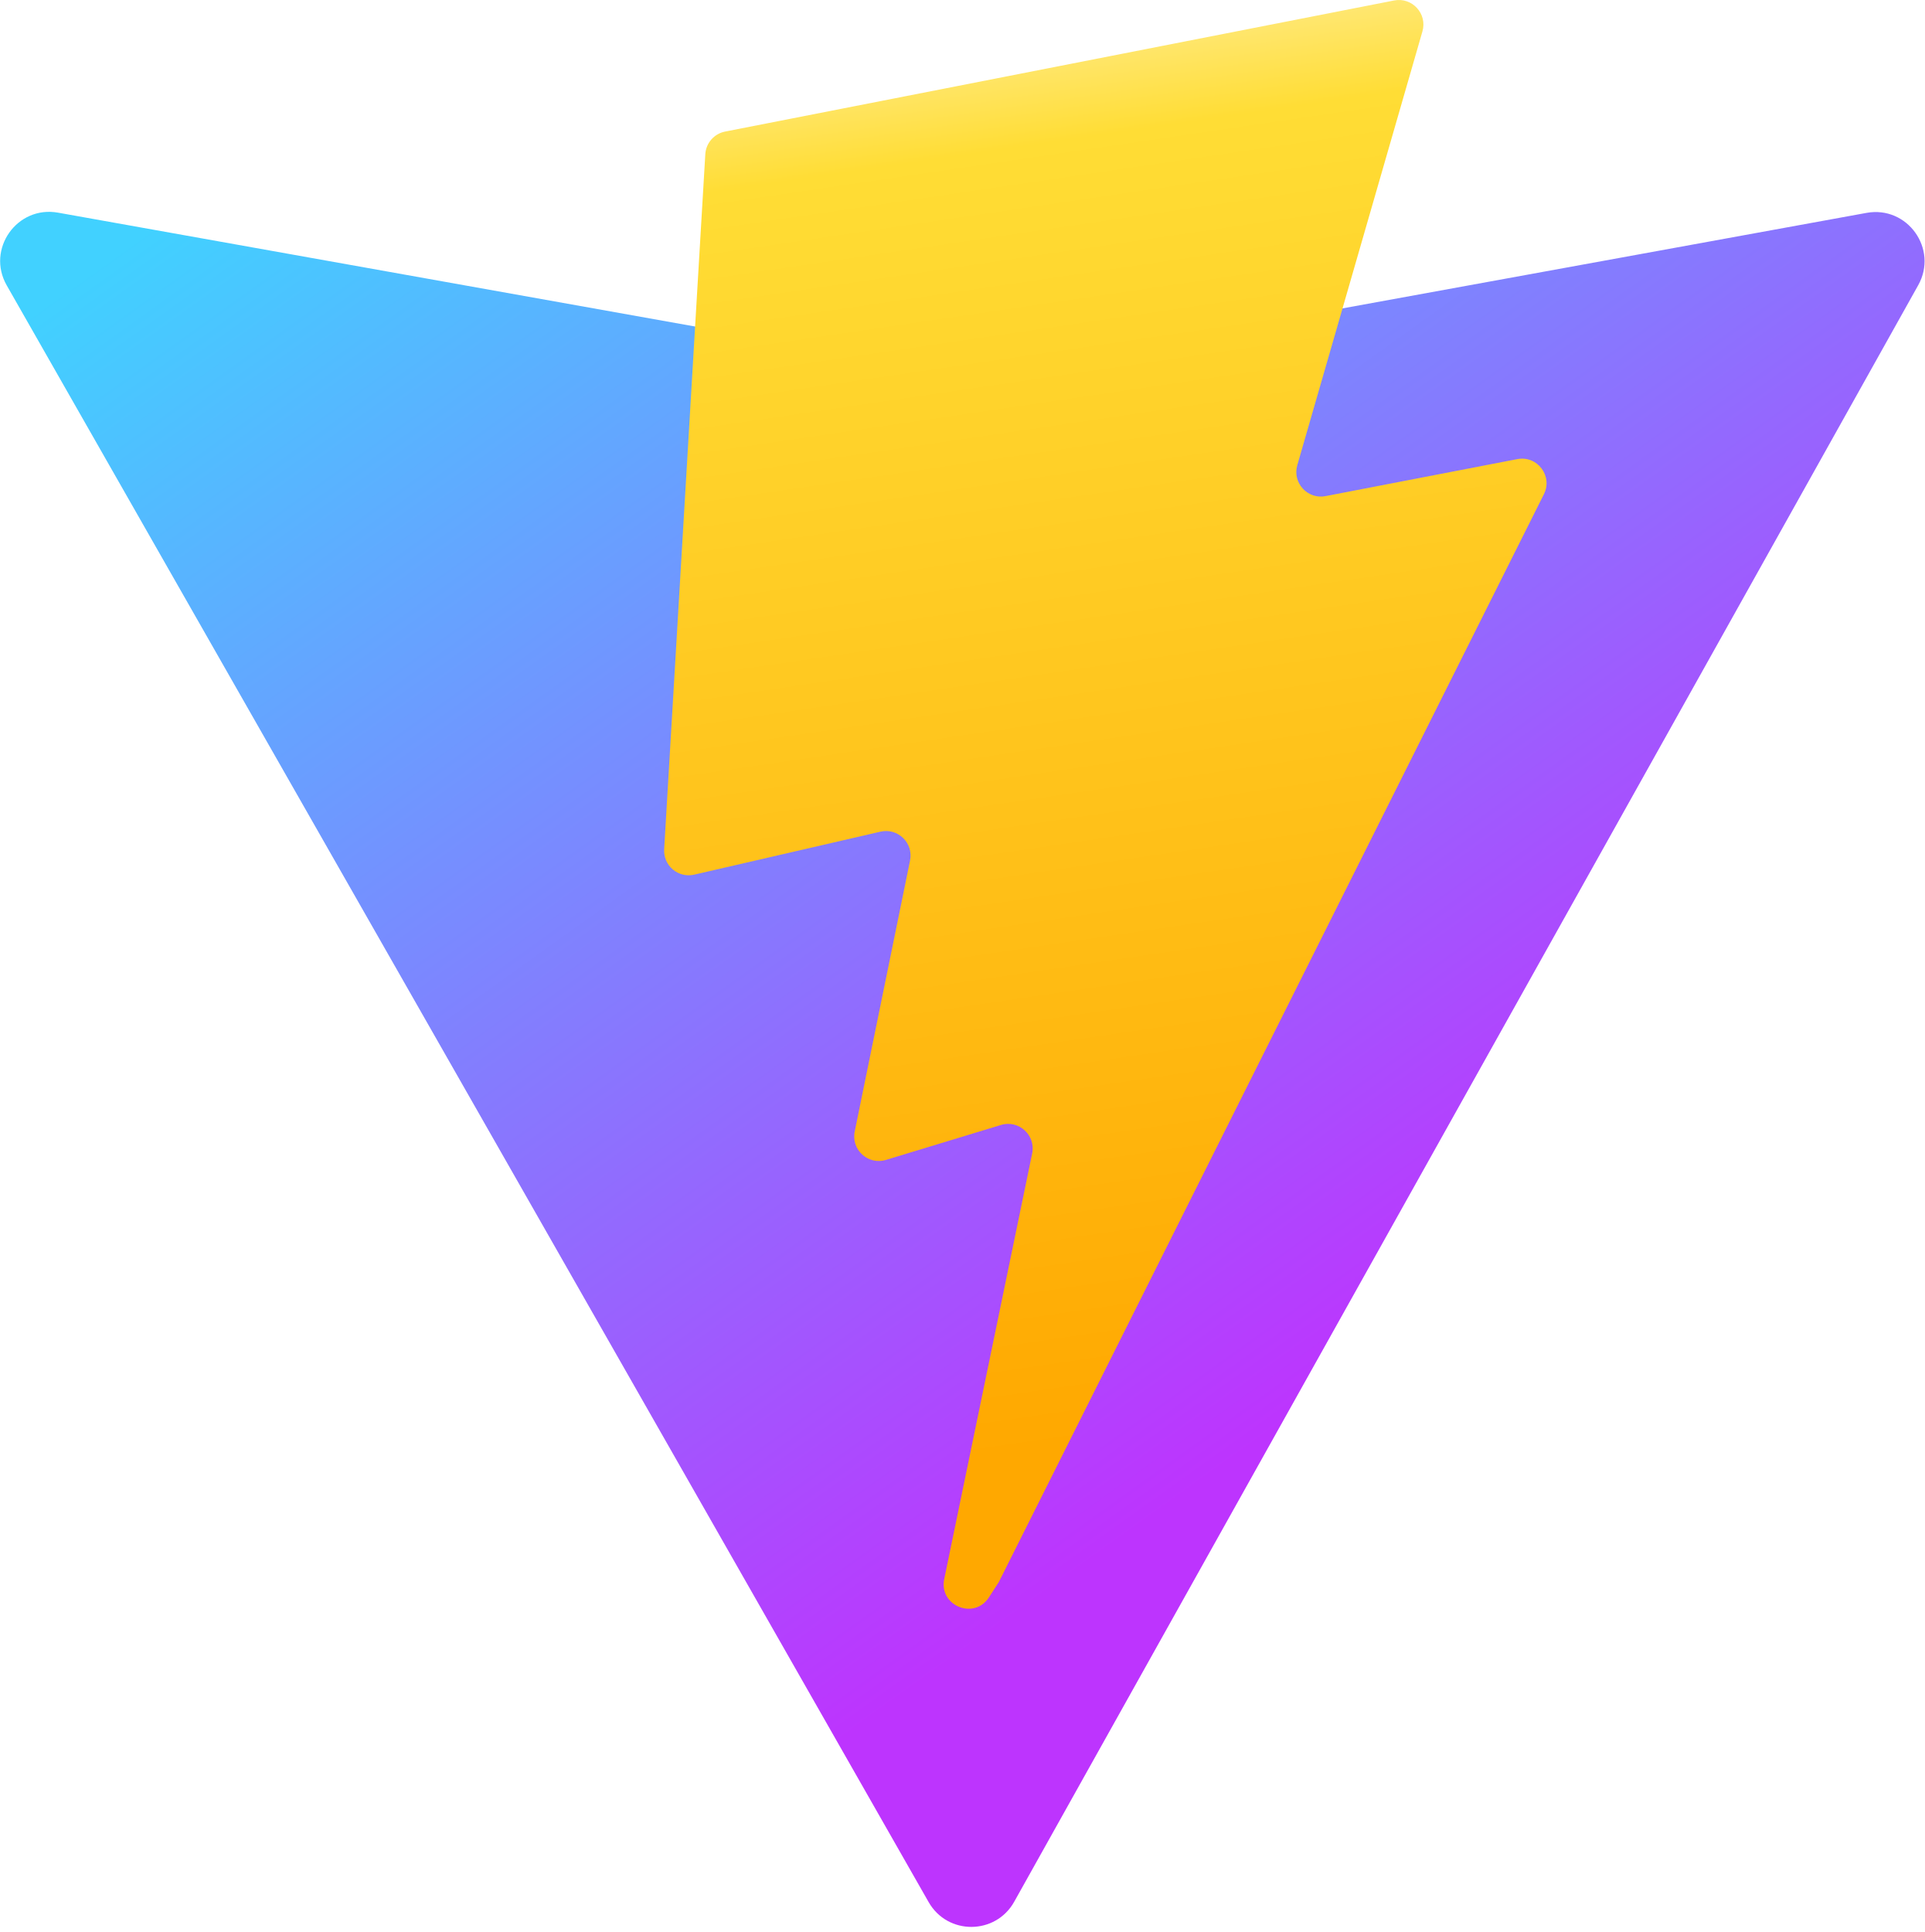
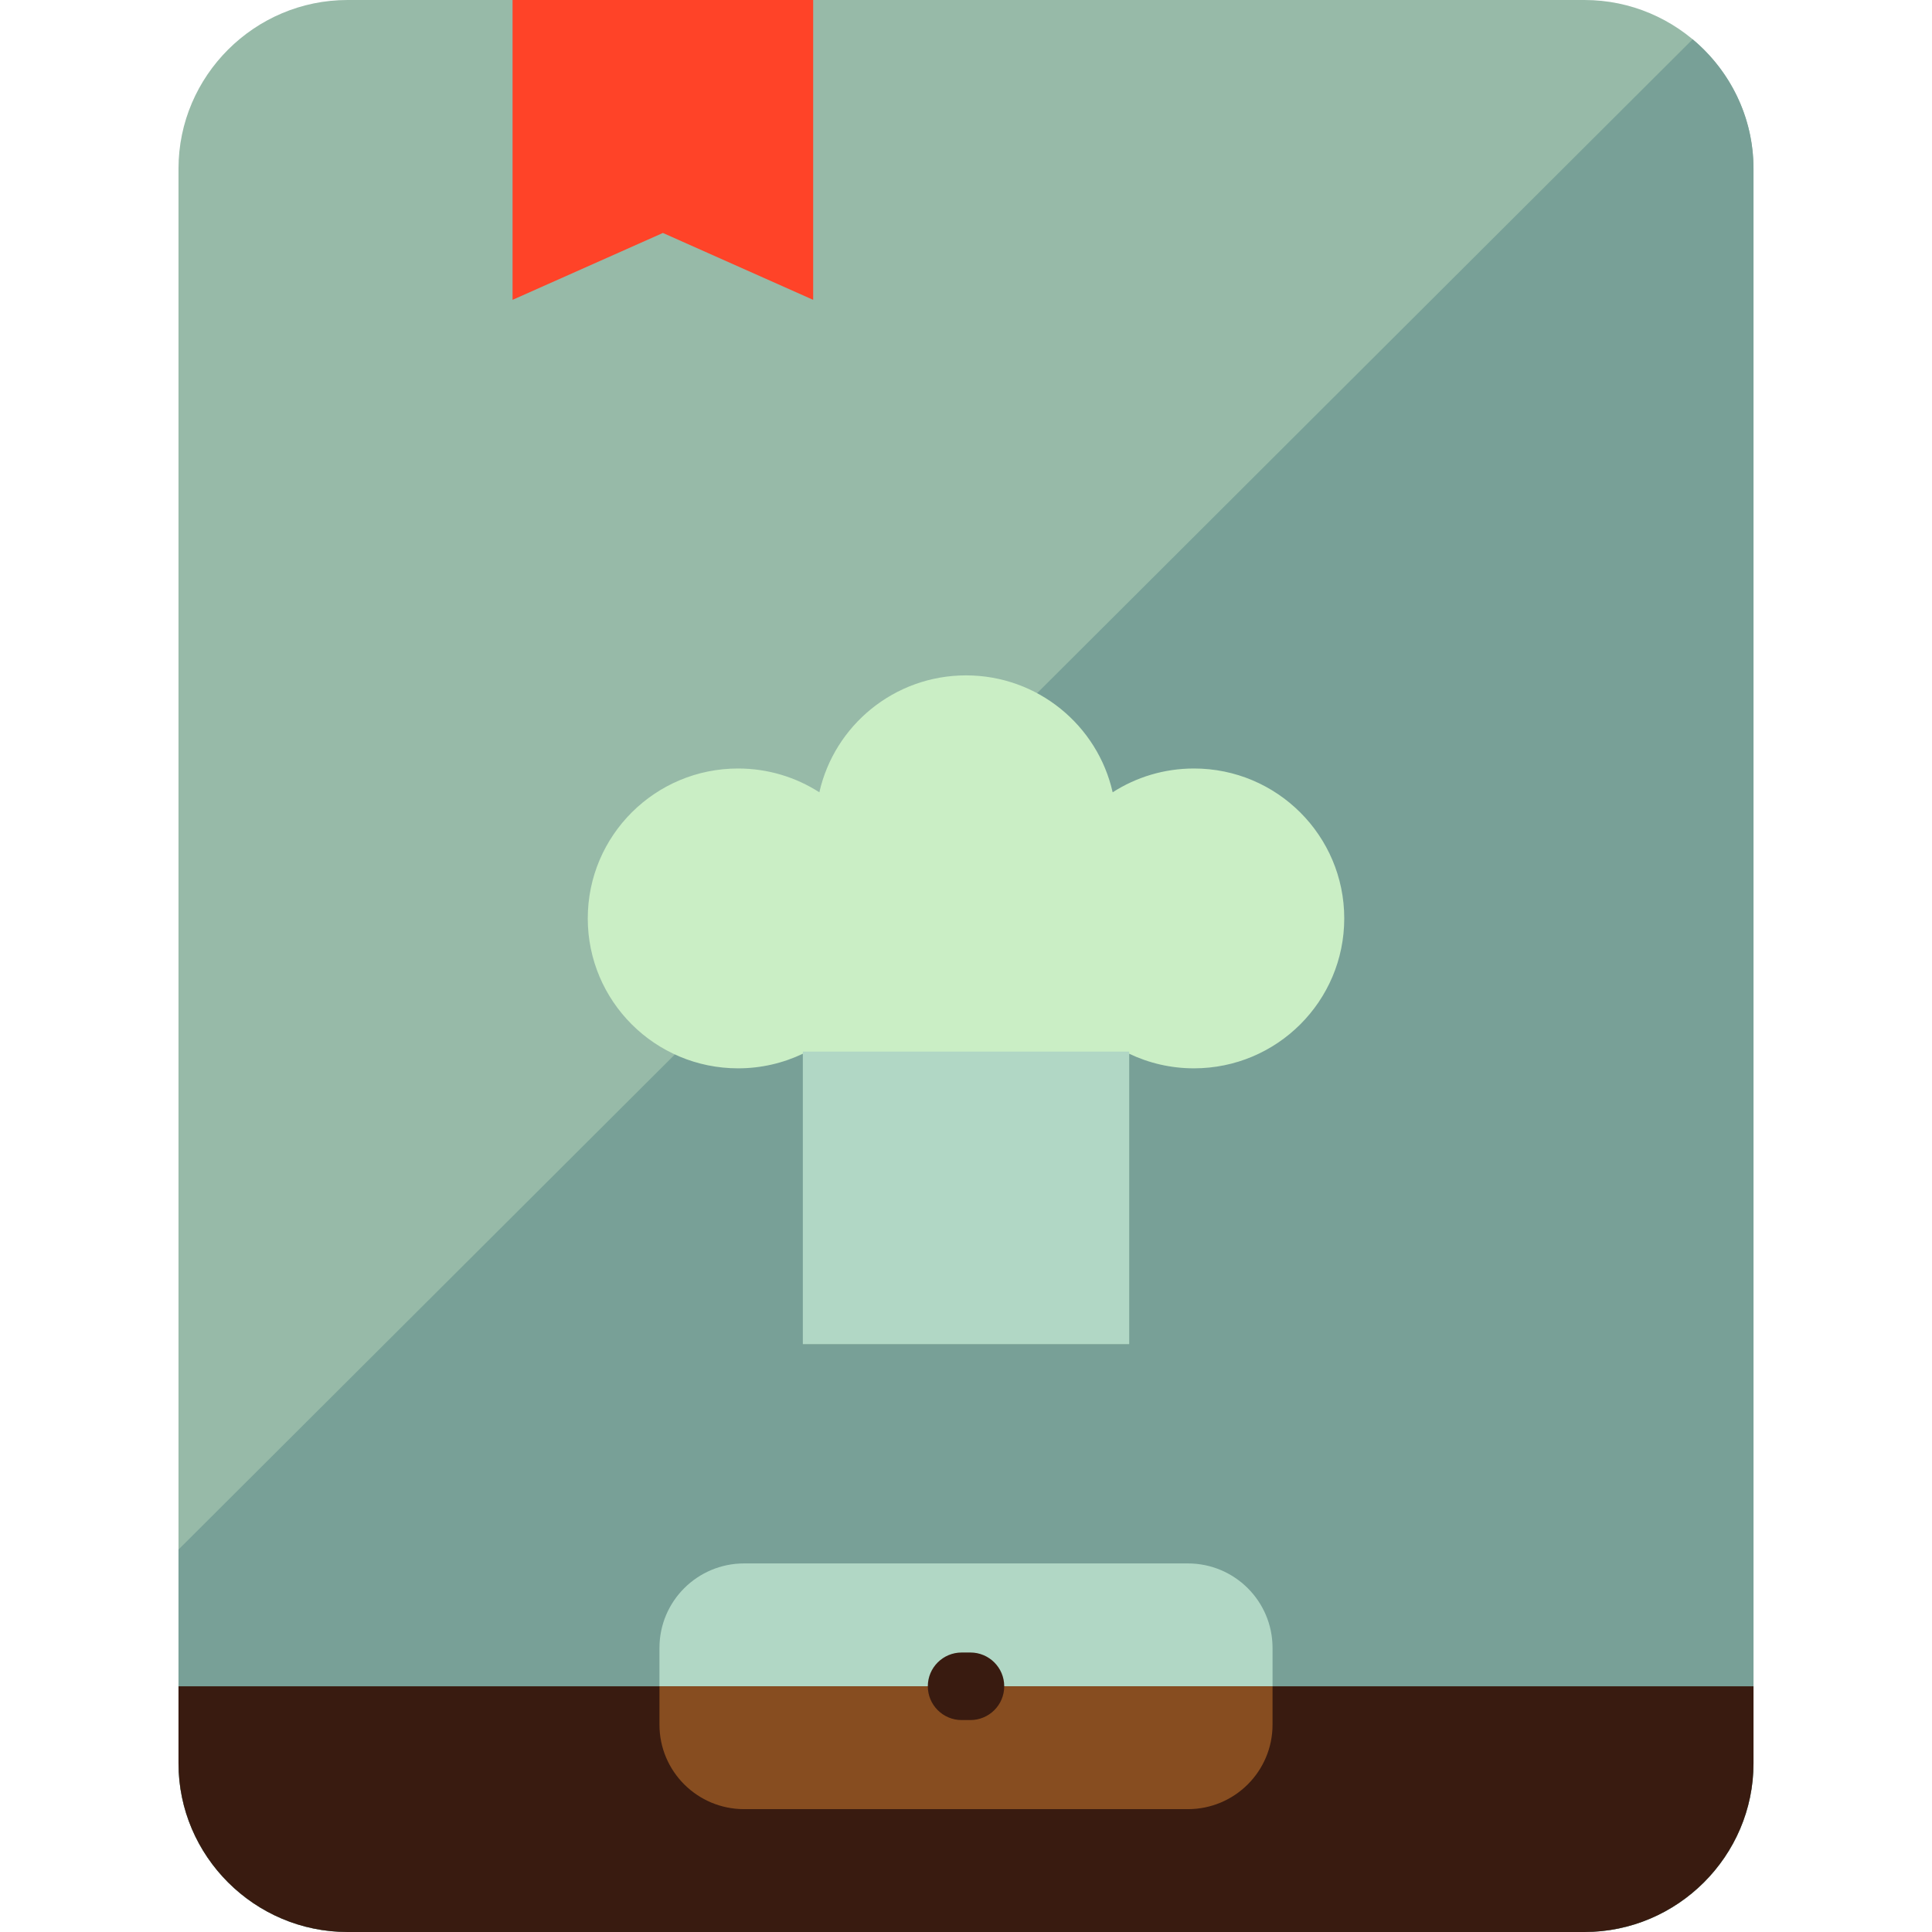
- <svg xmlns="http://www.w3.org/2000/svg" aria-hidden="true" role="img" class="iconify iconify--logos" width="31.88" height="32" preserveAspectRatio="xMidYMid meet" viewBox="0 0 256 257">
-   <defs>
-     <linearGradient id="IconifyId1813088fe1fbc01fb466" x1="-.828%" x2="57.636%" y1="7.652%" y2="78.411%">
-       <stop offset="0%" stop-color="#41D1FF" />
-       <stop offset="100%" stop-color="#BD34FE" />
-     </linearGradient>
-     <linearGradient id="IconifyId1813088fe1fbc01fb467" x1="43.376%" x2="50.316%" y1="2.242%" y2="89.03%">
-       <stop offset="0%" stop-color="#FFEA83" />
-       <stop offset="8.333%" stop-color="#FFDD35" />
-       <stop offset="100%" stop-color="#FFA800" />
-     </linearGradient>
-   </defs>
-   <path fill="url(#IconifyId1813088fe1fbc01fb466)" d="M255.153 37.938L134.897 252.976c-2.483 4.44-8.862 4.466-11.382.048L.875 37.958c-2.746-4.814 1.371-10.646 6.827-9.67l120.385 21.517a6.537 6.537 0 0 0 2.322-.004l117.867-21.483c5.438-.991 9.574 4.796 6.877 9.62Z" />
-   <path fill="url(#IconifyId1813088fe1fbc01fb467)" d="M185.432.063L96.44 17.501a3.268 3.268 0 0 0-2.634 3.014l-5.474 92.456a3.268 3.268 0 0 0 3.997 3.378l24.777-5.718c2.318-.535 4.413 1.507 3.936 3.838l-7.361 36.047c-.495 2.426 1.782 4.5 4.151 3.78l15.304-4.649c2.372-.72 4.652 1.36 4.15 3.788l-11.698 56.621c-.732 3.542 3.979 5.473 5.943 2.437l1.313-2.028l72.516-144.72c1.215-2.423-.88-5.186-3.54-4.672l-25.505 4.922c-2.396.462-4.435-1.77-3.759-4.114l16.646-57.705c.677-2.35-1.37-4.583-3.769-4.113Z" />
+ <svg xmlns="http://www.w3.org/2000/svg" height="800px" width="800px" version="1.1" id="Layer_1" viewBox="0 0 512.001 512.001" xml:space="preserve">
+   <path style="fill:#97BAA8;" d="M92.104,0H419.9c24.641,0,44.797,20.109,44.797,44.683v422.633c0,24.574-20.159,44.684-44.797,44.684  H92.104c-24.639,0-44.799-20.107-44.799-44.684V44.683C47.305,20.107,67.464,0,92.104,0L92.104,0z" />
+   <path style="fill:#78A097;" d="M47.305,410.651L448.564,10.419c9.843,8.214,16.132,20.541,16.132,34.264v422.633  c0,24.573-20.159,44.684-44.797,44.684H92.104c-24.639,0-44.799-20.107-44.799-44.684V410.651z" />
+   <path style="fill:#B1D7C5;" d="M337.237,436.706v10.178v10.178c0,12.361-10.046,22.381-22.439,22.381H197.203  c-12.393,0-22.439-10.021-22.439-22.381v-10.178v-10.178c0-12.361,10.046-22.381,22.439-22.381h117.595  C327.191,414.325,337.237,424.344,337.237,436.706z" />
+   <path style="fill:#CAEEC5;" d="M217.138,209.968c3.996-17.735,19.878-30.985,38.869-30.985c18.984,0,34.867,13.25,38.86,30.985  c6.211-3.99,13.607-6.308,21.544-6.308c21.995,0,39.83,17.789,39.83,39.73s-17.835,39.73-39.83,39.73  c-6.154,0-11.975-1.392-17.178-3.876v76.929h-86.458v-76.929c-5.206,2.484-11.028,3.876-17.178,3.876  c-22,0-39.832-17.789-39.832-39.73c0-21.943,17.832-39.73,39.832-39.73C203.535,203.66,210.927,205.979,217.138,209.968  L217.138,209.968z" />
+   <path style="fill:#B1D7C5;" d="M299.231,280.07v13.832v62.273h-86.458v-72.341v-3.763v-1.39h86.458V280.07z" />
+   <path style="fill:#FF4328;" d="M135.831,0h79.666v79.462l-39.82-17.725l-39.846,17.725V0L135.831,0z" />
+   <path style="fill:#391B10;" d="M464.696,446.884v20.433c0,24.573-20.159,44.684-44.797,44.684H92.104  C67.464,512,47.305,491.893,47.305,467.316v-20.433h417.391V446.884z" />
+   <path style="fill:#874D20;" d="M337.237,446.884v10.178c0,12.36-10.046,22.381-22.439,22.381H197.203  c-12.393,0-22.439-10.021-22.439-22.381v-10.178H337.237z" />
+   <path style="fill:#391B10;" d="M266.131,446.884c0,4.944-4.018,8.952-8.976,8.952h-2.298c-4.957,0-8.976-4.008-8.976-8.952  s4.018-8.952,8.976-8.952h2.298C262.113,437.93,266.131,441.938,266.131,446.884z" />
</svg>
